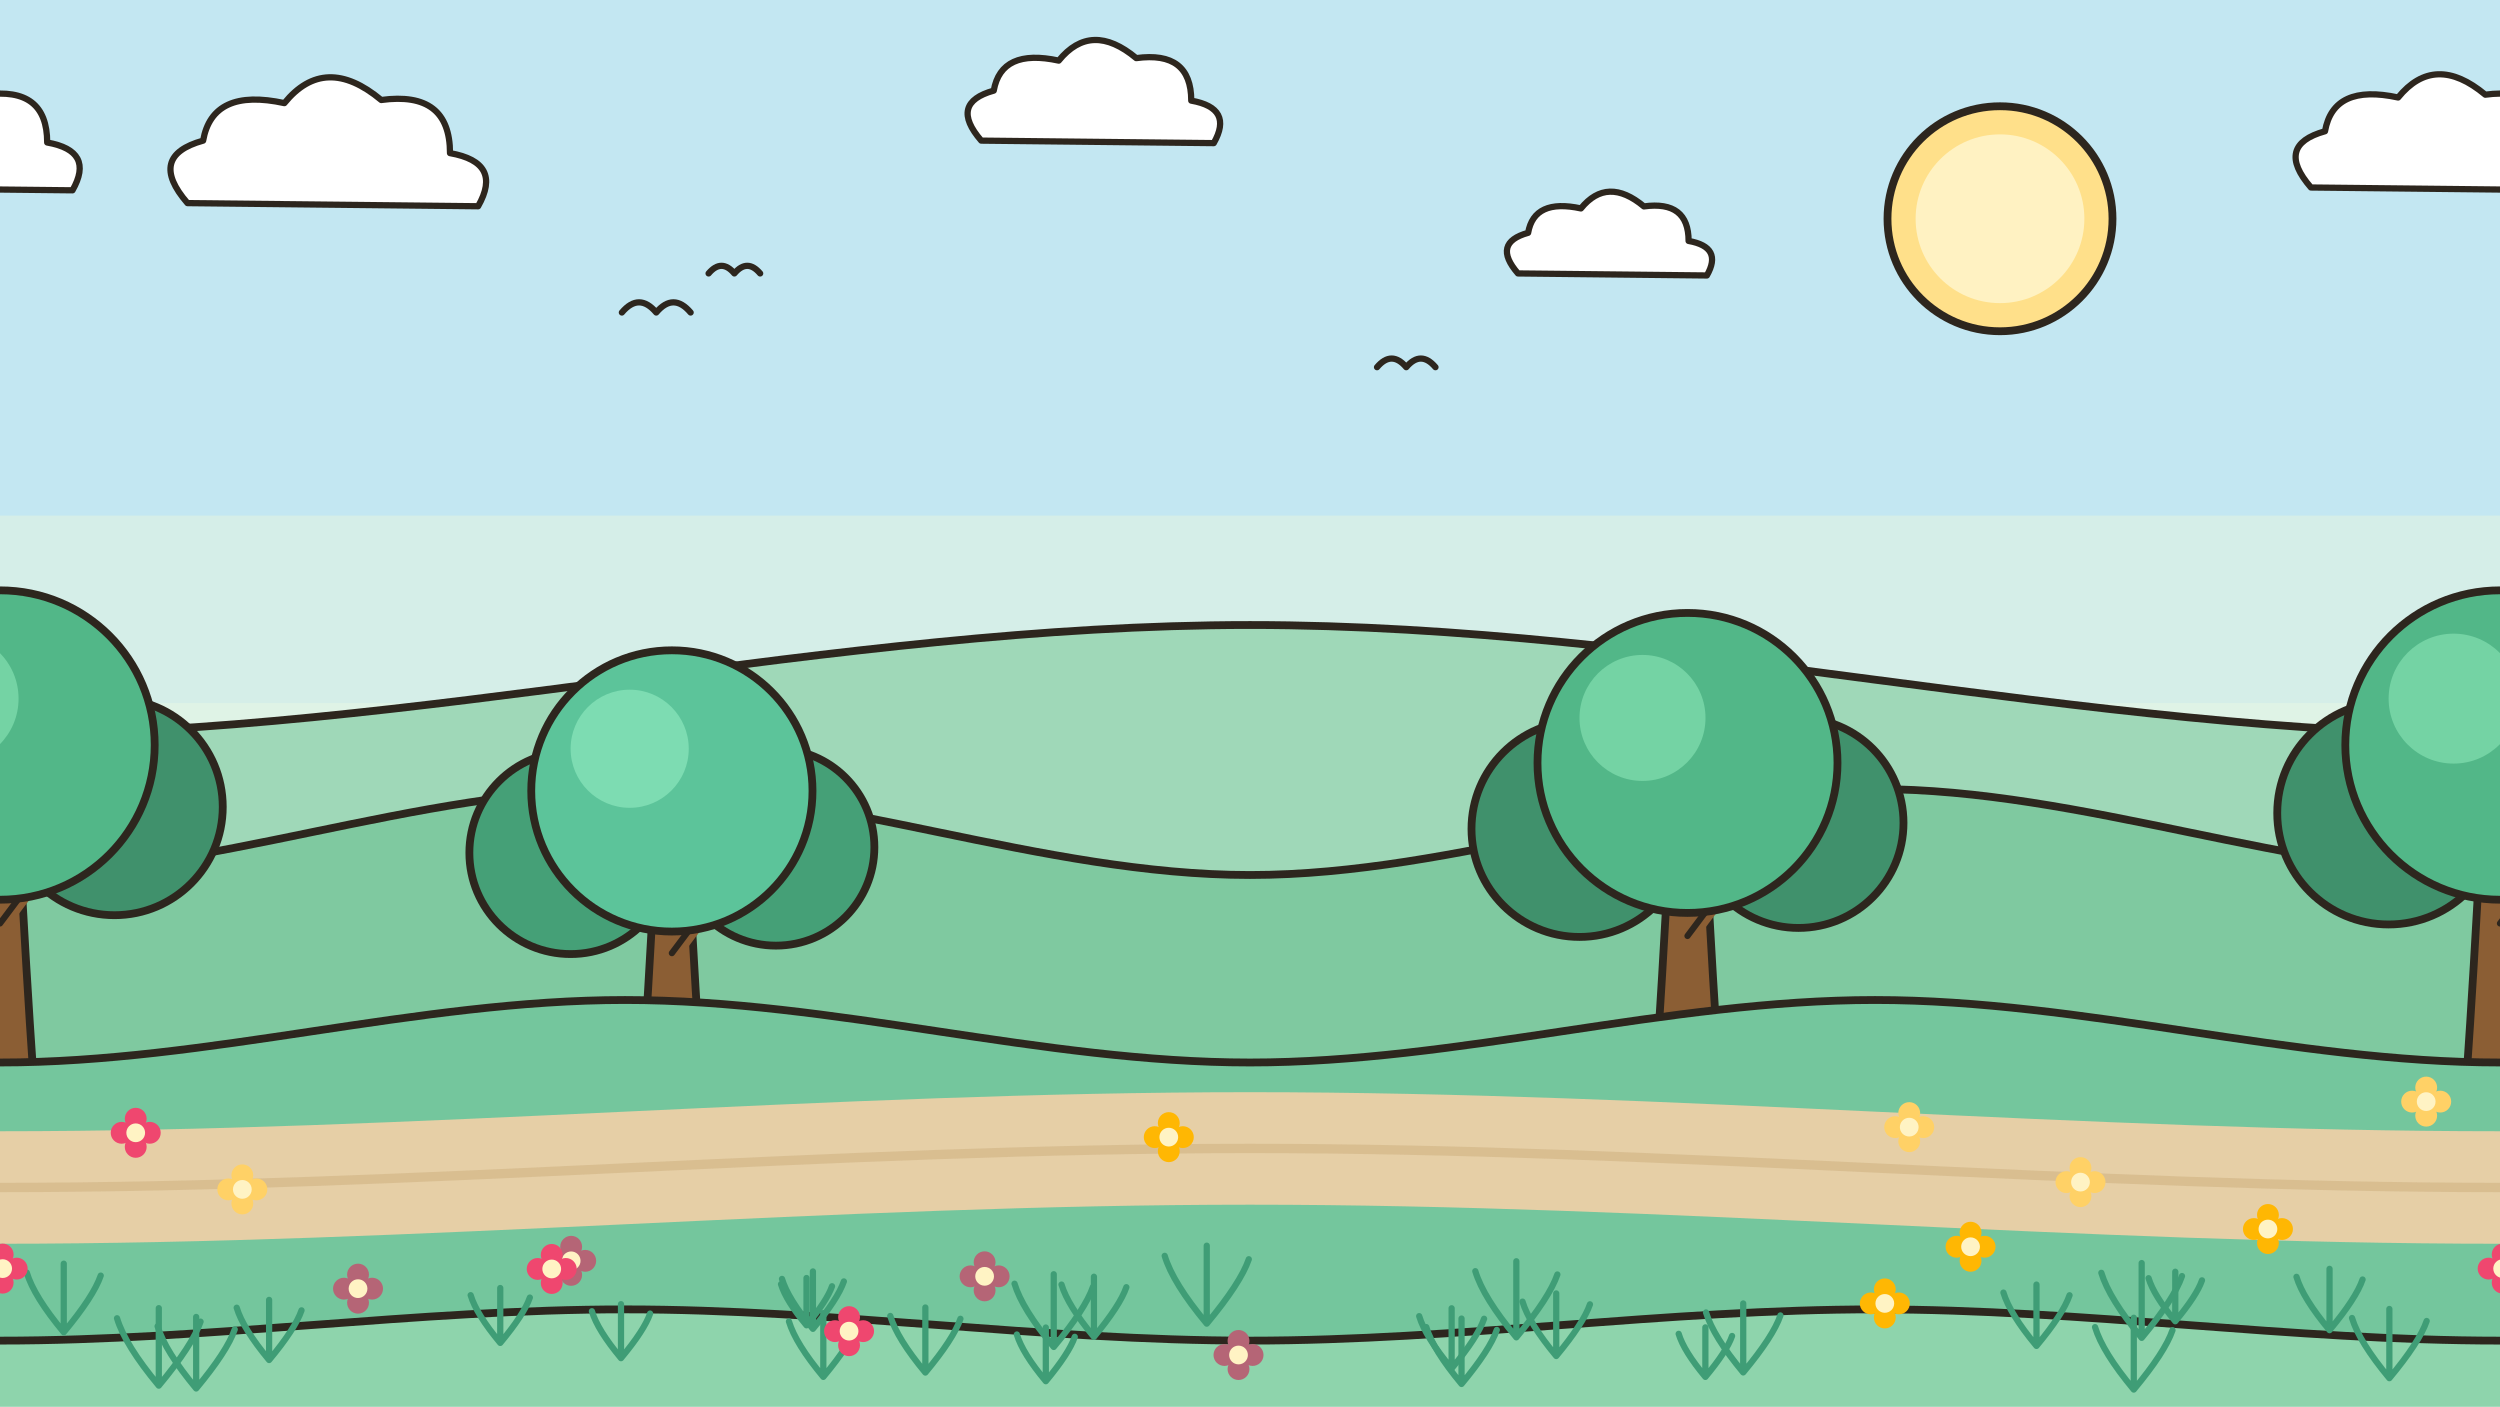
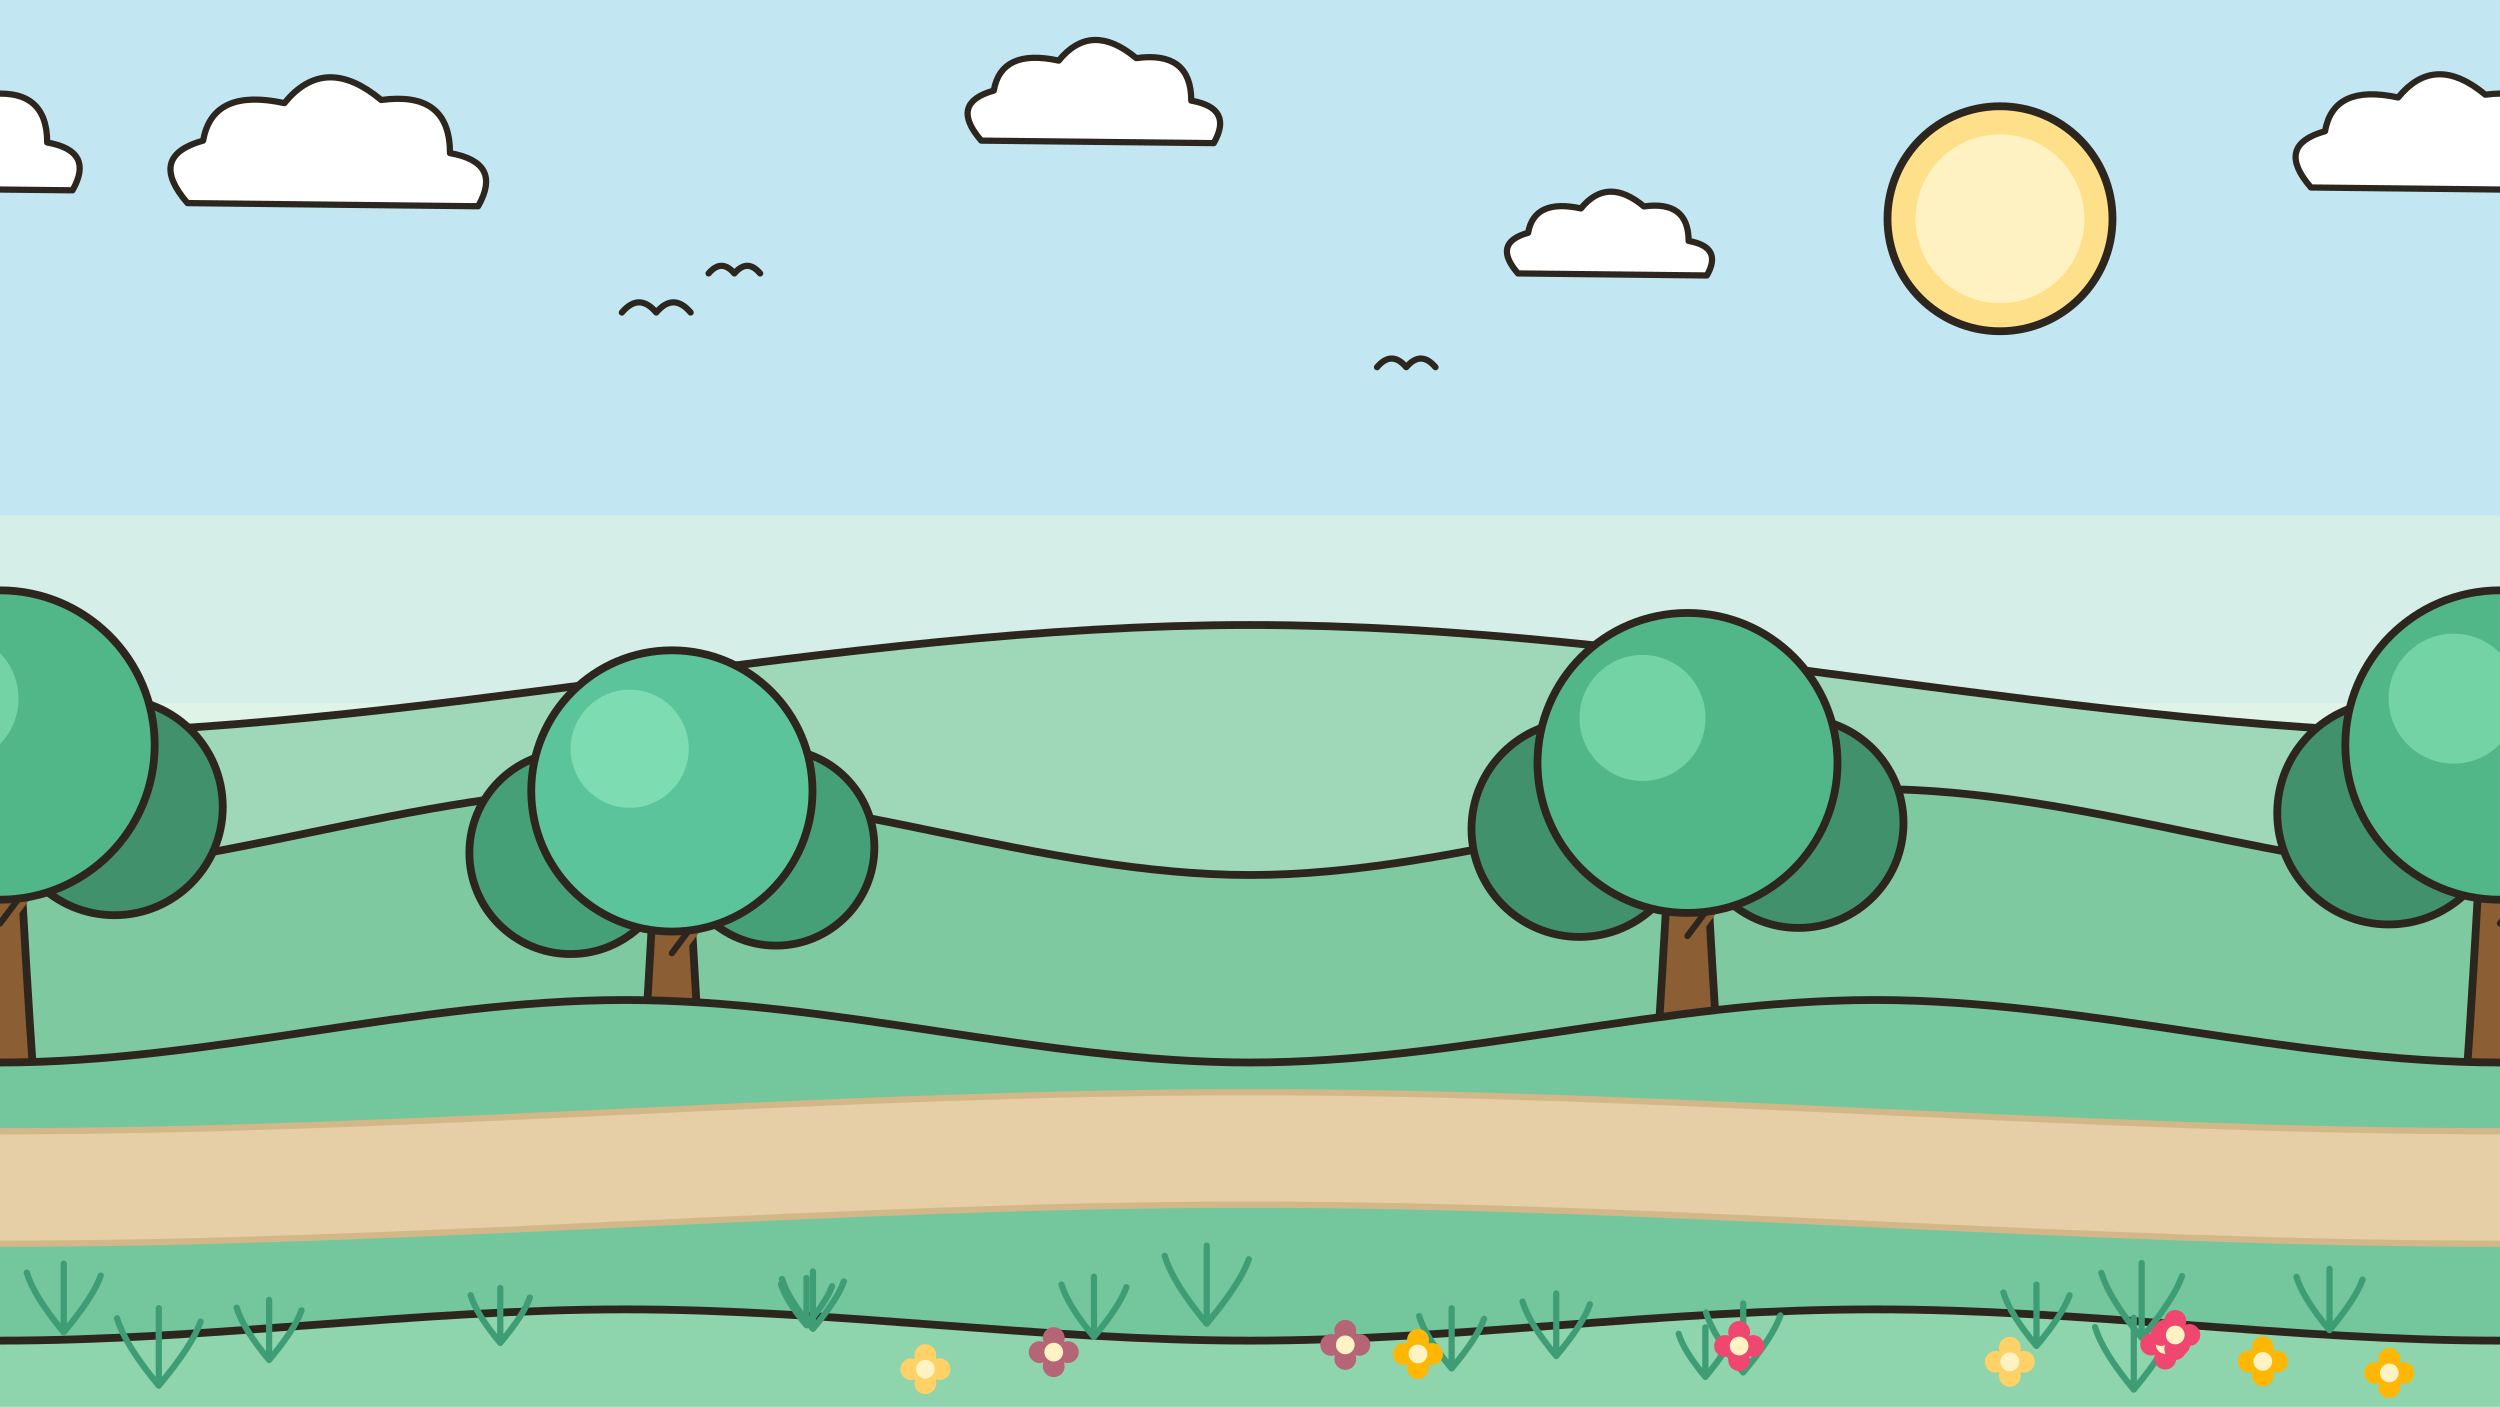
<svg xmlns="http://www.w3.org/2000/svg" viewBox="0 0 1600 900" preserveAspectRatio="xMidYMid slice" data-asset-id="bg_park">
  <g id="background" stroke="#2d261e" stroke-width="5" stroke-linecap="round" stroke-linejoin="round">
    <rect x="0" y="0" width="1600" height="900" fill="#dff3e6" stroke="none" />
    <rect x="0" y="0" width="1600" height="380" fill="#c3e7f2" stroke="none" />
    <rect x="0" y="330" width="1600" height="120" fill="#d5eee8" stroke="none" />
    <circle cx="1280" cy="140" r="72" fill="#ffe08a" stroke="#2d261e" stroke-width="5" />
    <circle cx="1280" cy="140" r="54" fill="#fff2c2" stroke="none" />
    <path d="M120 130q-26 -30 10 -40q6 -34 52 -24q26 -32 62 -2q44 -6 44 34q34 6 18 34Z" fill="#ffffff" stroke="#2d261e" stroke-width="4" stroke-linejoin="round" />
    <path d="M628 90q-20.8 -24 8 -32q4.8 -27.2 41.6 -19.2q20.8 -25.6 49.6 -1.6q35.2 -4.8 35.2 27.2q27.2 4.8 14.4 27.2Z" fill="#ffffff" stroke="#2d261e" stroke-width="4" stroke-linejoin="round" />
    <path d="M971.5 175q-16.9 -19.5 6.5 -26q3.9 -22.1 33.8 -15.6q16.9 -20.8 40.3 -1.3q28.6 -3.9 28.6 22.1q22.1 3.9 11.7 22.1Z" fill="#ffffff" stroke="#2d261e" stroke-width="4" stroke-linejoin="round" />
    <path d="M1479 120q-23.4 -27 9 -36q5.4 -30.6 46.8 -21.6q23.4 -28.8 55.8 -1.8q39.6 -5.4 39.6 30.6q30.6 5.4 16.2 30.6Z" fill="#ffffff" stroke="#2d261e" stroke-width="4" stroke-linejoin="round" />
-     <path d="M-121 120q-23.4 -27 9 -36q5.4 -30.6 46.8 -21.6q23.4 -28.8 55.8 -1.8q39.6 -5.4 39.6 30.6q30.6 5.4 16.2 30.6Z" fill="#ffffff" stroke="#2d261e" stroke-width="4" stroke-linejoin="round" />
+     <g transform="translate(-1600 0)">
+       <path d="M1479 120q-23.4 -27 9 -36q5.4 -30.6 46.8 -21.6q23.4 -28.8 55.8 -1.8q39.6 -5.4 39.6 30.6q30.6 5.4 16.2 30.6Z" fill="#ffffff" stroke="#2d261e" stroke-width="4" stroke-linejoin="round" />
+     </g>
    <g fill="none" stroke="#2d261e" stroke-width="4">
      <path d="M398 200q11 -13 22 0q11 -13 22 0" />
      <path d="M453.5 175q8.25 -9.75 16.5 0q8.25 -9.75 16.5 0" />
      <path d="M881.3 235q9.35 -11.05 18.7 0q9.35 -11.05 18.7 0" />
    </g>
    <path d="M0 470C266.67 470 533.33 400 800 400C1066.67 400 1333.33 470 1600 470L1600 900L0 900Z" fill="#9fd8b8" stroke="none" />
    <path d="M0 470C266.67 470 533.33 400 800 400C1066.67 400 1333.33 470 1600 470" fill="none" stroke="#2d261e" stroke-width="5" stroke-linecap="butt" />
    <path d="M0 560C133.33 560 266.67 505 400 505C533.33 505 666.67 560 800 560C933.33 560 1066.67 505 1200 505C1333.33 505 1466.67 560 1600 560L1600 900L0 900Z" fill="#7fc9a0" stroke="none" />
    <path d="M0 560C133.33 560 266.67 505 400 505C533.33 505 666.67 560 800 560C933.33 560 1066.67 505 1200 505C1333.33 505 1466.67 560 1600 560" fill="none" stroke="#2d261e" stroke-width="5" stroke-linecap="butt" />
    <path d="M-21.45 690Q-16.71 621.69 -12.37 538.2L12.38 538.2Q16.71 621.69 21.45 690Z" fill="#8b5e34" stroke="#2d261e" stroke-width="5" stroke-linejoin="round" />
    <path d="M0 571.2L-52.8 515.1M0 591L49.5 525" fill="none" stroke="#8b5e34" stroke-width="12" stroke-linecap="round" />
    <path d="M0 571.2L-52.8 515.1M0 591L49.5 525" fill="none" stroke="#2d261e" stroke-width="4" stroke-linecap="round" />
    <circle cx="-71.28" cy="520.38" r="71.28" fill="#40916c" stroke="#2d261e" stroke-width="5" />
    <circle cx="73.26" cy="516.42" r="69.3" fill="#40916c" stroke="#2d261e" stroke-width="5" />
    <circle cx="0" cy="476.82" r="99" fill="#52b788" stroke="#2d261e" stroke-width="5" />
    <circle cx="-29.7" cy="447.12" r="41.58" fill="#74d3a4" stroke="none" />
-     <path d="M1578.55 690Q1583.29 621.69 1587.63 538.2L1612.38 538.2Q1616.71 621.69 1621.45 690Z" fill="#8b5e34" stroke="#2d261e" stroke-width="5" stroke-linejoin="round" />
-     <path d="M1600 571.2L1547.2 515.1M1600 591L1649.5 525" fill="none" stroke="#8b5e34" stroke-width="12" stroke-linecap="round" />
-     <path d="M1600 571.2L1547.2 515.1M1600 591L1649.5 525" fill="none" stroke="#2d261e" stroke-width="4" stroke-linecap="round" />
-     <circle cx="1528.72" cy="520.38" r="71.28" fill="#40916c" stroke="#2d261e" stroke-width="5" />
-     <circle cx="1673.26" cy="516.42" r="69.3" fill="#40916c" stroke="#2d261e" stroke-width="5" />
-     <circle cx="1600" cy="476.82" r="99" fill="#52b788" stroke="#2d261e" stroke-width="5" />
-     <circle cx="1570.3" cy="447.12" r="41.58" fill="#74d3a4" stroke="none" />
+     <g transform="translate(1600 0)">
+       <path d="M-21.45 690Q-16.71 621.69 -12.37 538.2L12.38 538.2Q16.71 621.69 21.45 690Z" fill="#8b5e34" stroke="#2d261e" stroke-width="5" stroke-linejoin="round" />
+       <path d="M0 571.2L-52.8 515.1M0 591L49.5 525" fill="none" stroke="#8b5e34" stroke-width="12" stroke-linecap="round" />
+       <path d="M0 571.2L-52.8 515.1M0 591L49.5 525" fill="none" stroke="#2d261e" stroke-width="4" stroke-linecap="round" />
+       <circle cx="-71.28" cy="520.38" r="71.28" fill="#40916c" stroke="#2d261e" stroke-width="5" />
+       <circle cx="73.26" cy="516.42" r="69.3" fill="#40916c" stroke="#2d261e" stroke-width="5" />
+       <circle cx="0" cy="476.82" r="99" fill="#52b788" stroke="#2d261e" stroke-width="5" />
+       <circle cx="-29.7" cy="447.12" r="41.58" fill="#74d3a4" stroke="none" />
+     </g>
    <path d="M410.5 700Q414.81 637.9 418.75 562L441.25 562Q445.19 637.9 449.5 700Z" fill="#8b5e34" stroke="#2d261e" stroke-width="5" stroke-linejoin="round" />
    <path d="M430 592L382 541M430 610L475 550" fill="none" stroke="#8b5e34" stroke-width="12" stroke-linecap="round" />
    <path d="M430 592L382 541M430 610L475 550" fill="none" stroke="#2d261e" stroke-width="4" stroke-linecap="round" />
    <circle cx="365.2" cy="545.8" r="64.8" fill="#45a077" stroke="#2d261e" stroke-width="5" />
    <circle cx="496.6" cy="542.2" r="63" fill="#45a077" stroke="#2d261e" stroke-width="5" />
    <circle cx="430" cy="506.2" r="90" fill="#5cc49a" stroke="#2d261e" stroke-width="5" />
    <circle cx="403" cy="479.2" r="37.8" fill="#7ddcb2" stroke="none" />
    <path d="M1059.2 695Q1063.8 628.76 1068 547.8L1092 547.8Q1096.2 628.76 1100.8 695Z" fill="#8b5e34" stroke="#2d261e" stroke-width="5" stroke-linejoin="round" />
    <path d="M1080 579.8L1028.8 525.4M1080 599L1128 535" fill="none" stroke="#8b5e34" stroke-width="12" stroke-linecap="round" />
    <path d="M1080 579.8L1028.8 525.4M1080 599L1128 535" fill="none" stroke="#2d261e" stroke-width="4" stroke-linecap="round" />
    <circle cx="1010.88" cy="530.52" r="69.12" fill="#40916c" stroke="#2d261e" stroke-width="5" />
    <circle cx="1151.04" cy="526.68" r="67.2" fill="#40916c" stroke="#2d261e" stroke-width="5" />
    <circle cx="1080" cy="488.28" r="96" fill="#52b788" stroke="#2d261e" stroke-width="5" />
    <circle cx="1051.2" cy="459.48" r="40.32" fill="#74d3a4" stroke="none" />
    <path d="M0 680C133.33 680 266.67 640 400 640C533.33 640 666.67 680 800 680C933.33 680 1066.67 640 1200 640C1333.33 640 1466.67 680 1600 680L1600 900L0 900Z" fill="#74c69d" stroke="none" />
    <path d="M0 680C133.33 680 266.67 640 400 640C533.33 640 666.67 680 800 680C933.33 680 1066.67 640 1200 640C1333.33 640 1466.67 680 1600 680" fill="none" stroke="#2d261e" stroke-width="5" stroke-linecap="butt" />
-     <path d="M0 760C266.67 760 533.33 735 800 735C1066.67 735 1333.33 760 1600 760" fill="none" stroke="#e6cfa6" stroke-width="72" stroke-linecap="butt" />
-     <path d="M0 760C266.67 760 533.33 735 800 735C1066.67 735 1333.33 760 1600 760" fill="none" stroke="#d3b788" stroke-width="6" stroke-linecap="butt" opacity="0.7" />
+     <path d="M0 760C266.67 760 533.33 735 800 735C1066.67 735 1333.33 760 1600 760" fill="none" stroke="#d3b788" stroke-width="76" stroke-linecap="butt" />
+     <path d="M0 760C266.67 760 533.33 735 800 735C1066.67 735 1333.33 760 1600 760" fill="none" stroke="#e6cfa6" stroke-width="68" stroke-linecap="butt" />
    <path d="M0 858C133.33 858 266.67 838 400 838C533.33 838 666.67 858 800 858C933.33 858 1066.67 838 1200 838C1333.33 838 1466.67 858 1600 858L1600 900L0 900Z" fill="#8ed4ac" stroke="none" />
    <path d="M0 858C133.33 858 266.67 838 400 838C533.33 838 666.67 858 800 858C933.33 858 1066.67 838 1200 838C1333.33 838 1466.67 858 1600 858" fill="none" stroke="#2d261e" stroke-width="5" stroke-linecap="butt" />
    <g>
      <path d="M1303.35 861.38Q1286.29 840.91 1282.2 827.26M1303.35 861.38L1303.35 822.14M1303.35 861.38Q1320.42 840.91 1324.51 828.96" fill="none" stroke="#3f9d76" stroke-width="4" stroke-linecap="round" />
      <path d="M1365.61 889.32Q1345.63 865.34 1340.83 849.36M1365.61 889.32L1365.61 843.36M1365.61 889.32Q1385.59 865.34 1390.39 851.35" fill="none" stroke="#3f9d76" stroke-width="4" stroke-linecap="round" />
      <path d="M520.27 850.45Q504.31 831.29 500.48 818.51M520.27 850.45L520.27 813.72M520.27 850.45Q536.24 831.29 540.07 820.11" fill="none" stroke="#3f9d76" stroke-width="4" stroke-linecap="round" />
      <path d="M172.23 870.4Q155.51 850.33 151.49 836.94M172.23 870.4L172.23 831.93M172.23 870.4Q188.96 850.33 192.98 838.62" fill="none" stroke="#3f9d76" stroke-width="4" stroke-linecap="round" />
      <path d="M40.8 852.64Q21.72 829.74 17.14 814.48M40.8 852.64L40.8 808.76M40.8 852.64Q59.88 829.74 64.46 816.39" fill="none" stroke="#3f9d76" stroke-width="4" stroke-linecap="round" />
      <path d="M101.63 886.81Q80.07 860.94 74.9 843.69M101.63 886.81L101.63 837.23M101.63 886.81Q123.19 860.94 128.36 845.85" fill="none" stroke="#3f9d76" stroke-width="4" stroke-linecap="round" />
      <path d="M1490.9 851.29Q1473.85 830.83 1469.75 817.18M1490.9 851.29L1490.9 812.07M1490.9 851.29Q1507.96 830.83 1512.05 818.89" fill="none" stroke="#3f9d76" stroke-width="4" stroke-linecap="round" />
      <path d="M1115.66 878.35Q1096.47 855.32 1091.86 839.97M1115.66 878.35L1115.66 834.21M1115.66 878.35Q1134.85 855.32 1139.46 841.89" fill="none" stroke="#3f9d76" stroke-width="4" stroke-linecap="round" />
      <path d="M1091.44 881.21Q1077.66 864.68 1074.35 853.65M1091.44 881.21L1091.44 849.52M1091.44 881.21Q1105.22 864.68 1108.53 855.03" fill="none" stroke="#3f9d76" stroke-width="4" stroke-linecap="round" />
      <path d="M700.12 855.6Q683.38 835.51 679.37 822.13M700.12 855.6L700.12 817.11M700.12 855.6Q716.85 835.51 720.87 823.8" fill="none" stroke="#3f9d76" stroke-width="4" stroke-linecap="round" />
      <path d="M995.99 867.84Q978.59 846.95 974.41 833.03M995.99 867.84L995.99 827.81M995.99 867.84Q1013.39 846.95 1017.57 834.77" fill="none" stroke="#3f9d76" stroke-width="4" stroke-linecap="round" />
      <path d="M1370.67 856.23Q1349.86 831.26 1344.86 814.6M1370.67 856.23L1370.67 808.36M1370.67 856.23Q1391.49 831.26 1396.48 816.68" fill="none" stroke="#3f9d76" stroke-width="4" stroke-linecap="round" />
      <path d="M320.16 859.46Q304.89 841.13 301.22 828.91M320.16 859.46L320.16 824.33M320.16 859.46Q335.43 841.13 339.1 830.44" fill="none" stroke="#3f9d76" stroke-width="4" stroke-linecap="round" />
      <path d="M929.04 875.82Q912.3 855.72 908.28 842.33M929.04 875.82L929.04 837.3M929.04 875.82Q945.79 855.72 949.81 844" fill="none" stroke="#3f9d76" stroke-width="4" stroke-linecap="round" />
      <path d="M516.17 848.2Q503.01 832.41 499.85 821.88M516.17 848.2L516.17 817.93M516.17 848.2Q529.33 832.41 532.49 823.2" fill="none" stroke="#3f9d76" stroke-width="4" stroke-linecap="round" />
      <path d="M772.32 847.14Q750.62 821.1 745.41 803.74M772.32 847.14L772.32 797.23M772.32 847.14Q794.02 821.1 799.23 805.91" fill="none" stroke="#3f9d76" stroke-width="4" stroke-linecap="round" />
-       <path d="M1529.19 882.04Q1509.93 858.92 1505.3 843.52M1529.19 882.04L1529.19 837.74M1529.19 882.04Q1548.45 858.92 1553.07 845.44" fill="none" stroke="#3f9d76" stroke-width="4" stroke-linecap="round" />
-       <path d="M397.44 869.22Q382.42 851.2 378.82 839.19M397.44 869.22L397.44 834.68M397.44 869.22Q412.45 851.2 416.05 840.69" fill="none" stroke="#3f9d76" stroke-width="4" stroke-linecap="round" />
-       <path d="M592.23 878.43Q574.13 856.7 569.78 842.22M592.23 878.43L592.23 836.79M592.23 878.43Q610.34 856.7 614.68 844.03" fill="none" stroke="#3f9d76" stroke-width="4" stroke-linecap="round" />
-       <path d="M669.32 883.97Q654.38 866.04 650.79 854.09M669.32 883.97L669.32 849.61M669.32 883.97Q684.26 866.04 687.85 855.58" fill="none" stroke="#3f9d76" stroke-width="4" stroke-linecap="round" />
-       <path d="M674.39 862.05Q654.16 837.76 649.3 821.58M674.39 862.05L674.39 815.51M674.39 862.05Q694.63 837.76 699.49 823.6" fill="none" stroke="#3f9d76" stroke-width="4" stroke-linecap="round" />
-       <path d="M935.38 885.73Q917.19 863.9 912.82 849.34M935.38 885.73L935.38 843.88M935.38 885.73Q953.57 863.9 957.94 851.16" fill="none" stroke="#3f9d76" stroke-width="4" stroke-linecap="round" />
-       <path d="M1392.18 845.6Q1378.4 829.06 1375.1 818.04M1392.18 845.6L1392.18 813.91M1392.18 845.6Q1405.96 829.06 1409.27 819.42" fill="none" stroke="#3f9d76" stroke-width="4" stroke-linecap="round" />
-       <path d="M970.46 855.9Q949.28 830.49 944.2 813.55M970.46 855.9L970.46 807.2M970.46 855.9Q991.63 830.49 996.72 815.67" fill="none" stroke="#3f9d76" stroke-width="4" stroke-linecap="round" />
-       <path d="M526.92 881.2Q509.18 859.91 504.92 845.72M526.92 881.2L526.92 840.4M526.92 881.2Q544.66 859.91 548.92 847.49" fill="none" stroke="#3f9d76" stroke-width="4" stroke-linecap="round" />
-       <path d="M125.55 888.62Q105.65 864.74 100.87 848.82M125.55 888.62L125.55 842.85M125.55 888.62Q145.45 864.74 150.23 850.81" fill="none" stroke="#3f9d76" stroke-width="4" stroke-linecap="round" />
    </g>
    <g stroke="none">
-       <circle cx="1252.16" cy="797.92" r="7" fill="#ffb703" />
-       <circle cx="1270.16" cy="797.92" r="7" fill="#ffb703" />
-       <circle cx="1261.16" cy="788.92" r="7" fill="#ffb703" />
-       <circle cx="1261.16" cy="806.92" r="7" fill="#ffb703" />
-       <circle cx="1261.16" cy="797.92" r="6" fill="#fff3c4" />
+       <circle cx="1520.19" cy="878.69" r="7" fill="#ffb703" />
+       <circle cx="1538.19" cy="878.69" r="7" fill="#ffb703" />
+       <circle cx="1529.19" cy="869.69" r="7" fill="#ffb703" />
+       <circle cx="1529.19" cy="887.69" r="7" fill="#ffb703" />
+       <circle cx="1529.19" cy="878.69" r="6" fill="#fff3c4" />
    </g>
    <g stroke="none">
-       <circle cx="534.4" cy="851.94" r="7" fill="#ef476f" />
-       <circle cx="552.4" cy="851.94" r="7" fill="#ef476f" />
-       <circle cx="543.4" cy="842.94" r="7" fill="#ef476f" />
-       <circle cx="543.4" cy="860.94" r="7" fill="#ef476f" />
-       <circle cx="543.4" cy="851.94" r="6" fill="#fff3c4" />
+       <circle cx="1104.04" cy="861.45" r="7" fill="#ef476f" />
+       <circle cx="1122.04" cy="861.45" r="7" fill="#ef476f" />
+       <circle cx="1113.04" cy="852.45" r="7" fill="#ef476f" />
+       <circle cx="1113.04" cy="870.45" r="7" fill="#ef476f" />
+       <circle cx="1113.04" cy="861.45" r="6" fill="#fff3c4" />
    </g>
    <g stroke="none">
-       <circle cx="783.65" cy="867.2" r="7" fill="#b56576" />
-       <circle cx="801.65" cy="867.2" r="7" fill="#b56576" />
-       <circle cx="792.65" cy="858.2" r="7" fill="#b56576" />
-       <circle cx="792.65" cy="876.2" r="7" fill="#b56576" />
-       <circle cx="792.65" cy="867.2" r="6" fill="#fff3c4" />
+       <circle cx="851.98" cy="860.71" r="7" fill="#b56576" />
+       <circle cx="869.98" cy="860.71" r="7" fill="#b56576" />
+       <circle cx="860.98" cy="851.71" r="7" fill="#b56576" />
+       <circle cx="860.98" cy="869.71" r="7" fill="#b56576" />
+       <circle cx="860.98" cy="860.71" r="6" fill="#fff3c4" />
    </g>
    <g stroke="none">
-       <circle cx="146.09" cy="761.21" r="7" fill="#ffd166" />
-       <circle cx="164.09" cy="761.21" r="7" fill="#ffd166" />
-       <circle cx="155.09" cy="752.21" r="7" fill="#ffd166" />
-       <circle cx="155.09" cy="770.21" r="7" fill="#ffd166" />
-       <circle cx="155.09" cy="761.21" r="6" fill="#fff3c4" />
+       <circle cx="583.23" cy="876.29" r="7" fill="#ffd166" />
+       <circle cx="601.23" cy="876.29" r="7" fill="#ffd166" />
+       <circle cx="592.23" cy="867.29" r="7" fill="#ffd166" />
+       <circle cx="592.23" cy="885.29" r="7" fill="#ffd166" />
+       <circle cx="592.23" cy="876.29" r="6" fill="#fff3c4" />
    </g>
    <g stroke="none">
-       <circle cx="739.02" cy="727.77" r="7" fill="#ffb703" />
-       <circle cx="757.02" cy="727.77" r="7" fill="#ffb703" />
-       <circle cx="748.02" cy="718.77" r="7" fill="#ffb703" />
-       <circle cx="748.02" cy="736.77" r="7" fill="#ffb703" />
-       <circle cx="748.02" cy="727.77" r="6" fill="#fff3c4" />
+       <circle cx="898.52" cy="866.55" r="7" fill="#ffb703" />
+       <circle cx="916.52" cy="866.55" r="7" fill="#ffb703" />
+       <circle cx="907.52" cy="857.55" r="7" fill="#ffb703" />
+       <circle cx="907.52" cy="875.55" r="7" fill="#ffb703" />
+       <circle cx="907.52" cy="866.55" r="6" fill="#fff3c4" />
    </g>
    <g stroke="none">
-       <circle cx="77.86" cy="724.99" r="7" fill="#ef476f" />
-       <circle cx="95.86" cy="724.99" r="7" fill="#ef476f" />
-       <circle cx="86.86" cy="715.99" r="7" fill="#ef476f" />
-       <circle cx="86.86" cy="733.99" r="7" fill="#ef476f" />
-       <circle cx="86.86" cy="724.99" r="6" fill="#fff3c4" />
+       <circle cx="1376.75" cy="860.48" r="7" fill="#ef476f" />
+       <circle cx="1394.75" cy="860.48" r="7" fill="#ef476f" />
+       <circle cx="1385.75" cy="851.48" r="7" fill="#ef476f" />
+       <circle cx="1385.75" cy="869.48" r="7" fill="#ef476f" />
+       <circle cx="1385.75" cy="860.48" r="6" fill="#fff3c4" />
    </g>
    <g stroke="none">
-       <circle cx="220.14" cy="824.74" r="7" fill="#b56576" />
-       <circle cx="238.14" cy="824.74" r="7" fill="#b56576" />
-       <circle cx="229.14" cy="815.74" r="7" fill="#b56576" />
-       <circle cx="229.14" cy="833.74" r="7" fill="#b56576" />
-       <circle cx="229.14" cy="824.74" r="6" fill="#fff3c4" />
+       <circle cx="665.39" cy="865.36" r="7" fill="#b56576" />
+       <circle cx="683.39" cy="865.36" r="7" fill="#b56576" />
+       <circle cx="674.39" cy="856.36" r="7" fill="#b56576" />
+       <circle cx="674.39" cy="874.36" r="7" fill="#b56576" />
+       <circle cx="674.39" cy="865.36" r="6" fill="#fff3c4" />
    </g>
    <g stroke="none">
-       <circle cx="1543.76" cy="705.03" r="7" fill="#ffd166" />
-       <circle cx="1561.76" cy="705.03" r="7" fill="#ffd166" />
-       <circle cx="1552.76" cy="696.03" r="7" fill="#ffd166" />
-       <circle cx="1552.76" cy="714.03" r="7" fill="#ffd166" />
-       <circle cx="1552.76" cy="705.03" r="6" fill="#fff3c4" />
+       <circle cx="1277.28" cy="871.54" r="7" fill="#ffd166" />
+       <circle cx="1295.28" cy="871.54" r="7" fill="#ffd166" />
+       <circle cx="1286.28" cy="862.54" r="7" fill="#ffd166" />
+       <circle cx="1286.28" cy="880.54" r="7" fill="#ffd166" />
+       <circle cx="1286.28" cy="871.54" r="6" fill="#fff3c4" />
    </g>
    <g stroke="none">
-       <circle cx="1197.28" cy="834.19" r="7" fill="#ffb703" />
-       <circle cx="1215.28" cy="834.19" r="7" fill="#ffb703" />
-       <circle cx="1206.28" cy="825.19" r="7" fill="#ffb703" />
-       <circle cx="1206.28" cy="843.19" r="7" fill="#ffb703" />
-       <circle cx="1206.28" cy="834.19" r="6" fill="#fff3c4" />
+       <circle cx="1439.18" cy="871.31" r="7" fill="#ffb703" />
+       <circle cx="1457.18" cy="871.31" r="7" fill="#ffb703" />
+       <circle cx="1448.18" cy="862.31" r="7" fill="#ffb703" />
+       <circle cx="1448.18" cy="880.31" r="7" fill="#ffb703" />
+       <circle cx="1448.18" cy="871.31" r="6" fill="#fff3c4" />
    </g>
    <g stroke="none">
-       <circle cx="-7.3" cy="811.91" r="7" fill="#ef476f" />
-       <circle cx="10.7" cy="811.91" r="7" fill="#ef476f" />
-       <circle cx="1.7" cy="802.91" r="7" fill="#ef476f" />
-       <circle cx="1.7" cy="820.91" r="7" fill="#ef476f" />
-       <circle cx="1.7" cy="811.91" r="6" fill="#fff3c4" />
-     </g>
-     <g stroke="none">
-       <circle cx="1592.7" cy="811.91" r="7" fill="#ef476f" />
-       <circle cx="1610.7" cy="811.91" r="7" fill="#ef476f" />
-       <circle cx="1601.7" cy="802.91" r="7" fill="#ef476f" />
-       <circle cx="1601.7" cy="820.91" r="7" fill="#ef476f" />
-       <circle cx="1601.7" cy="811.91" r="6" fill="#fff3c4" />
-     </g>
-     <g stroke="none">
-       <circle cx="356.54" cy="806.93" r="7" fill="#b56576" />
-       <circle cx="374.54" cy="806.93" r="7" fill="#b56576" />
-       <circle cx="365.54" cy="797.93" r="7" fill="#b56576" />
-       <circle cx="365.54" cy="815.93" r="7" fill="#b56576" />
-       <circle cx="365.54" cy="806.93" r="6" fill="#fff3c4" />
-     </g>
-     <g stroke="none">
-       <circle cx="1212.91" cy="721.37" r="7" fill="#ffd166" />
-       <circle cx="1230.91" cy="721.37" r="7" fill="#ffd166" />
-       <circle cx="1221.91" cy="712.37" r="7" fill="#ffd166" />
-       <circle cx="1221.91" cy="730.37" r="7" fill="#ffd166" />
-       <circle cx="1221.91" cy="721.37" r="6" fill="#fff3c4" />
-     </g>
-     <g stroke="none">
-       <circle cx="1442.48" cy="786.58" r="7" fill="#ffb703" />
-       <circle cx="1460.48" cy="786.58" r="7" fill="#ffb703" />
-       <circle cx="1451.48" cy="777.58" r="7" fill="#ffb703" />
-       <circle cx="1451.48" cy="795.58" r="7" fill="#ffb703" />
-       <circle cx="1451.48" cy="786.58" r="6" fill="#fff3c4" />
-     </g>
-     <g stroke="none">
-       <circle cx="344.1" cy="812.13" r="7" fill="#ef476f" />
-       <circle cx="362.1" cy="812.13" r="7" fill="#ef476f" />
-       <circle cx="353.1" cy="803.13" r="7" fill="#ef476f" />
-       <circle cx="353.1" cy="821.13" r="7" fill="#ef476f" />
-       <circle cx="353.1" cy="812.13" r="6" fill="#fff3c4" />
-     </g>
-     <g stroke="none">
-       <circle cx="621.15" cy="816.85" r="7" fill="#b56576" />
-       <circle cx="639.15" cy="816.85" r="7" fill="#b56576" />
-       <circle cx="630.15" cy="807.85" r="7" fill="#b56576" />
-       <circle cx="630.15" cy="825.85" r="7" fill="#b56576" />
-       <circle cx="630.15" cy="816.85" r="6" fill="#fff3c4" />
-     </g>
-     <g stroke="none">
-       <circle cx="1322.51" cy="756.55" r="7" fill="#ffd166" />
-       <circle cx="1340.51" cy="756.55" r="7" fill="#ffd166" />
-       <circle cx="1331.51" cy="747.55" r="7" fill="#ffd166" />
-       <circle cx="1331.51" cy="765.55" r="7" fill="#ffd166" />
-       <circle cx="1331.51" cy="756.55" r="6" fill="#fff3c4" />
+       <circle cx="1383.18" cy="854.4" r="7" fill="#ef476f" />
+       <circle cx="1401.18" cy="854.4" r="7" fill="#ef476f" />
+       <circle cx="1392.18" cy="845.4" r="7" fill="#ef476f" />
+       <circle cx="1392.18" cy="863.4" r="7" fill="#ef476f" />
+       <circle cx="1392.18" cy="854.4" r="6" fill="#fff3c4" />
    </g>
  </g>
</svg>
